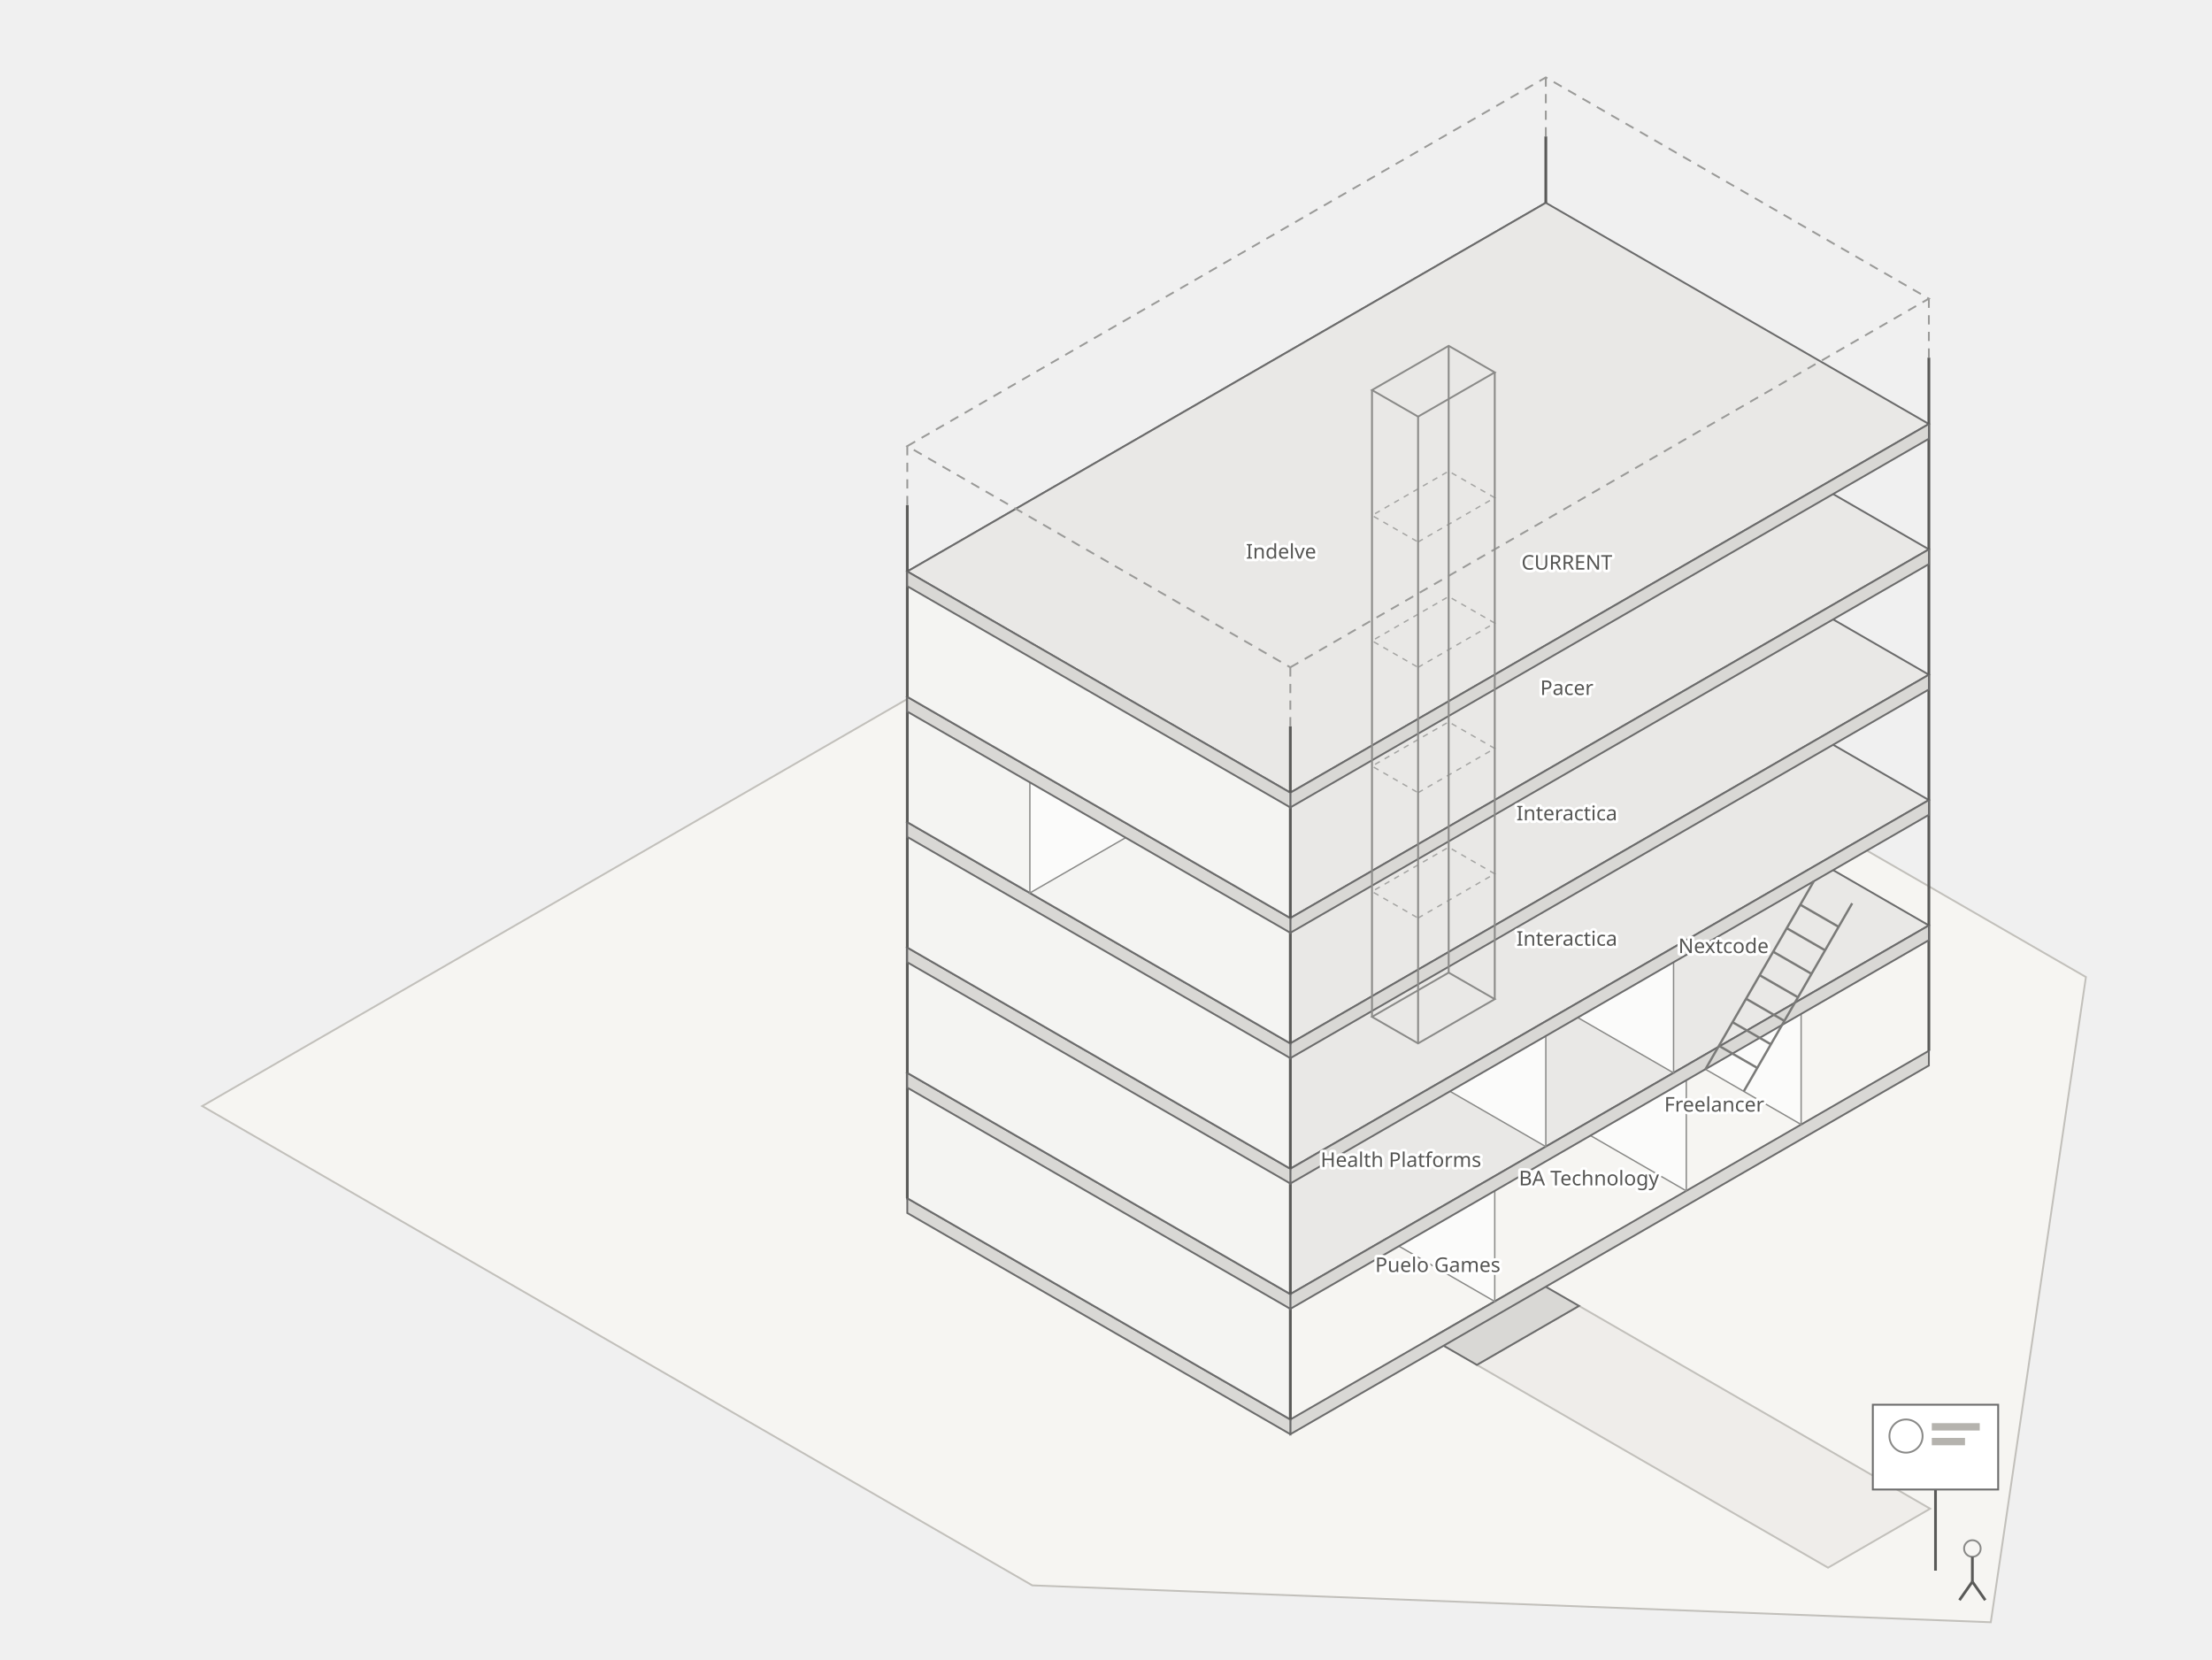
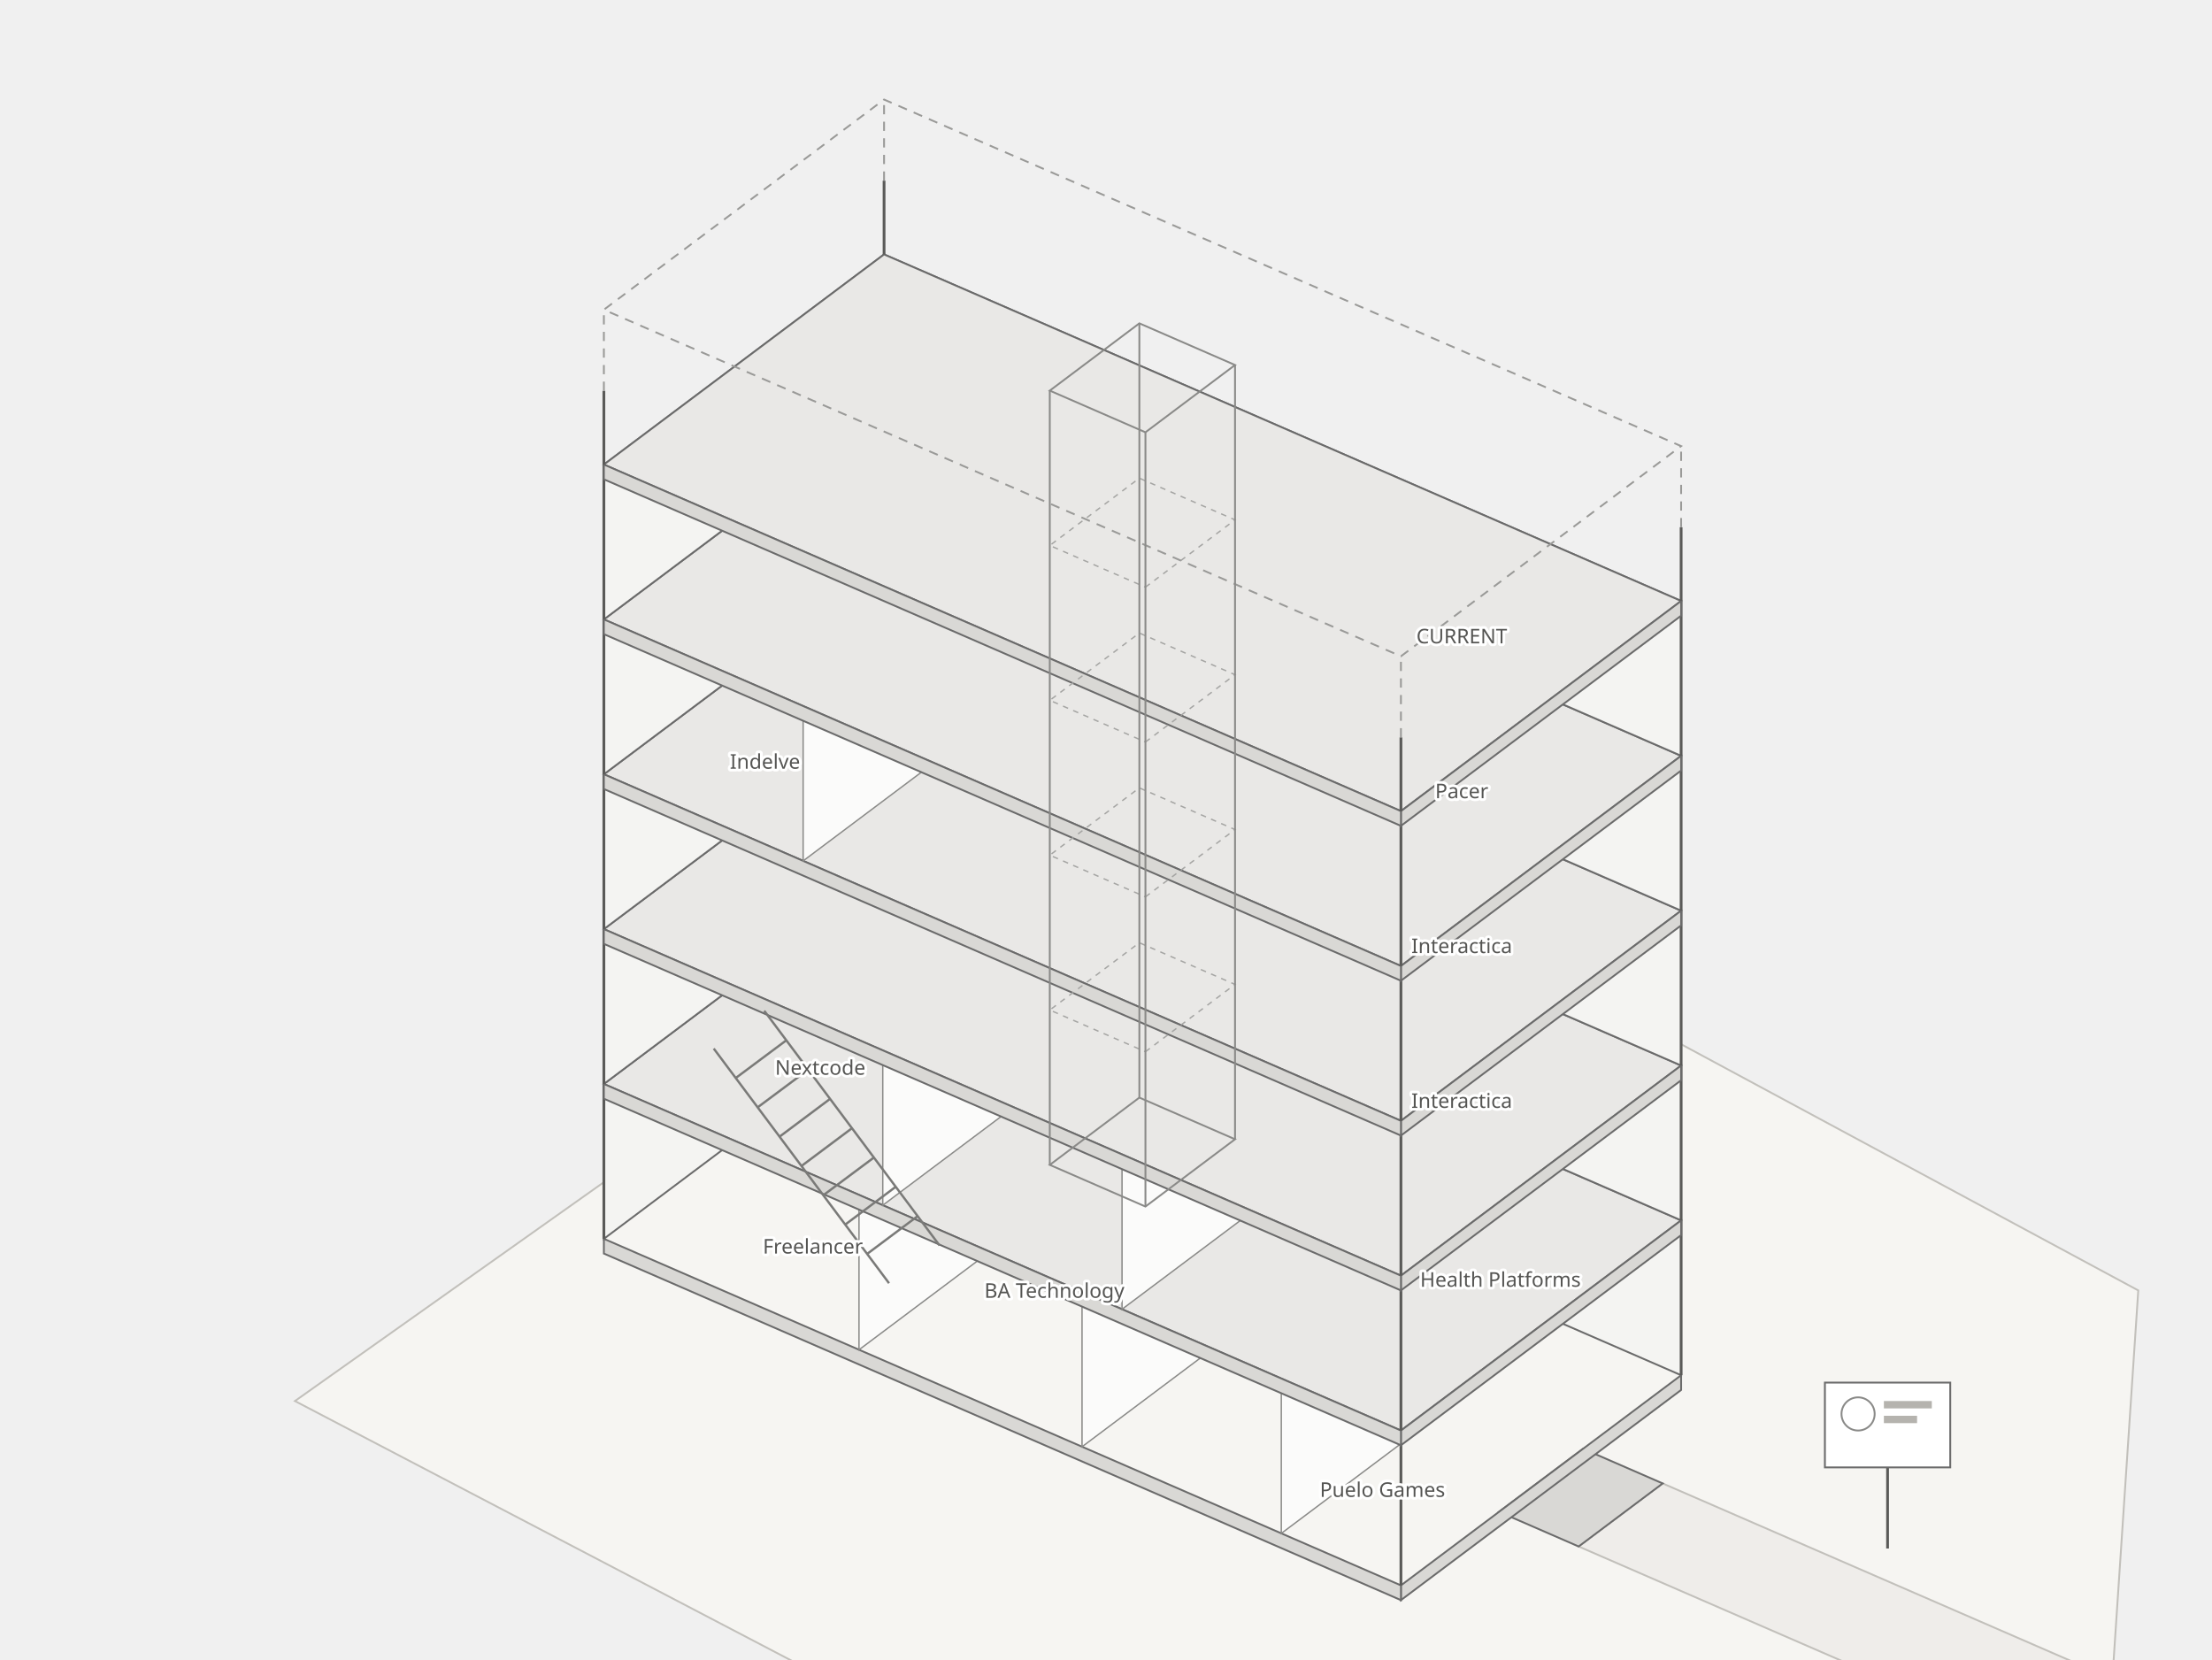
<svg xmlns="http://www.w3.org/2000/svg" viewBox="0 0 1200 900" role="img" aria-labelledby="diorama-title">
  <style>
    .dw-terrain { fill: #f6f5f2; stroke: #c2c0bb; stroke-width: 1; }
    .dw-path { fill: #efedea; stroke: #c2c0bb; stroke-width: 1; }
    .dw-sign { fill: #ffffff; stroke: #6b6b6b; stroke-width: 1; }
    .dw-wall { fill: #f4f4f2; stroke: #6b6b6b; stroke-width: 1; }
    .dw-slab { fill: #e9e8e6; stroke: #6b6b6b; stroke-width: 1; }
    .dw-slab-edge { fill: #d9d8d5; stroke: #6b6b6b; stroke-width: 1; }
    .dw-partition { fill: #fbfbfa; stroke: #8a8a88; stroke-width: 0.75; }
    .dw-column { fill: none; stroke: #5a5a58; stroke-width: 1.5; }
    .dw-shaft { fill: none; stroke: #8a8a88; stroke-width: 1; }
    .dw-shaft-dash { fill: none; stroke: #a5a5a3; stroke-width: 0.75; stroke-dasharray: 3 3; }
    .dw-stair { fill: none; stroke: #7a7a78; stroke-width: 1.25; }
    .dw-open { fill: none; stroke: #9a9a98; stroke-width: 1; stroke-dasharray: 5 4; }
    .dw-label {
      fill: #555553;
      stroke: #ffffff;
      stroke-width: 3px;
      paint-order: stroke;
      stroke-linejoin: round;
      font: 11px system-ui, sans-serif;
    }
  </style>
  <g id="terrain">
-     <path class="dw-terrain" d="M109.7,600 L681.3,270 L1131.6,530 L1080,880 L560,860 Z" />
+     <path class="dw-terrain" d="M160,760 L640,420 L1160,700 L1140,1000 L600,990 Z" />
  </g>
  <g id="path">
-     <path class="dw-path" d="M801.2,740.4 L856.6,708.4 L1047.1,818.4 L991.7,850.4 Z" />
+     <path class="dw-path" d="M856.4,838.9 L902.0,804.7 L1131.3,904.4 L1085.7,938.6 Z" />
  </g>
  <g id="entrance">
-     <path class="dw-slab-edge" d="M776.2,726 L831.6,694 L856.6,708.4 L801.2,740.4 Z" />
+     <path class="dw-slab-edge" d="M813.2,820.1 L858.8,785.9 L902.0,804.7 L856.4,838.9 Z" />
  </g>
  <g id="career-sign">
-     <line class="dw-column" x1="1050" y1="852" x2="1050" y2="806" />
-     <rect class="dw-sign" x="1016" y="762" width="68" height="46" />
-     <circle class="dw-shaft" cx="1034" cy="779" r="9" />
-     <rect x="1048" y="772" width="26" height="4" fill="#b5b3ae" />
-     <rect x="1048" y="780" width="18" height="4" fill="#b5b3ae" />
+     <line class="dw-column" x1="1024" y1="840" x2="1024" y2="794" />
+     <rect class="dw-sign" x="990" y="750" width="68" height="46" />
+     <circle class="dw-shaft" cx="1008" cy="767" r="9" />
+     <rect x="1022" y="760" width="26" height="4" fill="#b5b3ae" />
+     <rect x="1022" y="768" width="18" height="4" fill="#b5b3ae" />
  </g>
  <g id="building">
    <g id="floor-ground">
-       <path class="dw-slab-edge" d="M700,770 L1046.4,570 L1046.4,578 L700,778 Z" />
-       <path class="dw-slab-edge" d="M700,770 L492.2,650 L492.2,658 L700,778 Z" />
-       <path class="dw-wall" d="M492.2,650 L838.6,450 L838.6,382 L492.2,582 Z" />
-       <path class="dw-wall" d="M700,770 L492.2,650 L492.2,582 L700,702 Z" />
-       <path class="dw-partition" d="M810.9,706 L603.0,586 L603.0,518 L810.9,638 Z" />
-       <path class="dw-partition" d="M914.8,646 L706.9,526 L706.9,458 L914.8,578 Z" />
-       <path class="dw-partition" d="M977.1,610 L769.3,490 L769.3,422 L977.1,542 Z" />
-       <line class="dw-column" x1="700" y1="770" x2="700" y2="702" />
-       <line class="dw-column" x1="1046.4" y1="570" x2="1046.4" y2="502" />
-       <line class="dw-column" x1="492.2" y1="650" x2="492.2" y2="582" />
-       <line class="dw-column" x1="838.6" y1="450" x2="838.6" y2="382" />
+       <path class="dw-slab-edge" d="M760,860 L912,746 L912,754 L760,868 Z" />
+       <path class="dw-slab-edge" d="M760,860 L327.6,672 L327.6,680 L760,868 Z" />
+       <path class="dw-wall" d="M912,746 L479.6,558 L479.6,474 L912,662 Z" />
+       <path class="dw-wall" d="M327.6,672 L479.6,558 L479.6,474 L327.6,588 Z" />
+       <path class="dw-partition" d="M695.1,831.8 L847.1,717.8 L847.1,633.8 L695.1,747.8 Z" />
+       <path class="dw-partition" d="M587.0,784.8 L739.0,670.8 L739.0,586.8 L587.0,700.8 Z" />
+       <path class="dw-partition" d="M466.0,732.2 L618.0,618.2 L618.0,534.2 L466.0,648.2 Z" />
+       <line class="dw-column" x1="760" y1="860" x2="760" y2="776" />
+       <line class="dw-column" x1="912" y1="746" x2="912" y2="662" />
+       <line class="dw-column" x1="327.6" y1="672" x2="327.6" y2="588" />
+       <line class="dw-column" x1="479.6" y1="558" x2="479.6" y2="474" />
    </g>
    <g id="floor-01">
-       <path class="dw-slab" d="M700,702 L1046.4,502 L838.6,382 L492.2,582 Z" />
-       <path class="dw-slab-edge" d="M700,702 L1046.4,502 L1046.4,510 L700,710 Z" />
-       <path class="dw-slab-edge" d="M700,702 L492.2,582 L492.2,590 L700,710 Z" />
-       <path class="dw-wall" d="M492.2,582 L838.6,382 L838.6,314 L492.2,514 Z" />
-       <path class="dw-wall" d="M700,702 L492.2,582 L492.2,514 L700,634 Z" />
-       <path class="dw-partition" d="M838.6,622 L630.7,502 L630.7,434 L838.6,554 Z" />
-       <path class="dw-partition" d="M907.9,582 L700.0,462 L700.0,394 L907.9,514 Z" />
-       <line class="dw-column" x1="700" y1="702" x2="700" y2="634" />
-       <line class="dw-column" x1="1046.4" y1="502" x2="1046.4" y2="434" />
-       <line class="dw-column" x1="492.2" y1="582" x2="492.2" y2="514" />
-       <line class="dw-column" x1="838.6" y1="382" x2="838.6" y2="314" />
+       <path class="dw-slab" d="M760,776 L912,662 L479.6,474 L327.6,588 Z" />
+       <path class="dw-slab-edge" d="M760,776 L912,662 L912,670 L760,784 Z" />
+       <path class="dw-slab-edge" d="M760,776 L327.6,588 L327.6,596 L760,784 Z" />
+       <path class="dw-wall" d="M912,662 L479.6,474 L479.6,390 L912,578 Z" />
+       <path class="dw-wall" d="M327.6,588 L479.6,474 L479.6,390 L327.6,504 Z" />
+       <path class="dw-partition" d="M608.7,710.2 L760.7,596.2 L760.7,512.2 L608.7,626.2 Z" />
+       <path class="dw-partition" d="M478.9,653.8 L630.9,539.8 L630.9,455.8 L478.9,569.8 Z" />
+       <line class="dw-column" x1="760" y1="776" x2="760" y2="692" />
+       <line class="dw-column" x1="912" y1="662" x2="912" y2="578" />
+       <line class="dw-column" x1="327.6" y1="588" x2="327.6" y2="504" />
+       <line class="dw-column" x1="479.6" y1="474" x2="479.6" y2="390" />
    </g>
    <g id="floor-02">
-       <path class="dw-slab" d="M700,634 L1046.4,434 L838.6,314 L492.2,514 Z" />
-       <path class="dw-slab-edge" d="M700,634 L1046.4,434 L1046.4,442 L700,642 Z" />
-       <path class="dw-slab-edge" d="M700,634 L492.2,514 L492.2,522 L700,642 Z" />
-       <path class="dw-wall" d="M492.2,514 L838.6,314 L838.6,246 L492.2,446 Z" />
-       <path class="dw-wall" d="M700,634 L492.2,514 L492.2,446 L700,566 Z" />
-       <line class="dw-column" x1="700" y1="634" x2="700" y2="566" />
-       <line class="dw-column" x1="1046.4" y1="434" x2="1046.4" y2="366" />
-       <line class="dw-column" x1="492.2" y1="514" x2="492.2" y2="446" />
-       <line class="dw-column" x1="838.6" y1="314" x2="838.6" y2="246" />
+       <path class="dw-slab" d="M760,692 L912,578 L479.6,390 L327.6,504 Z" />
+       <path class="dw-slab-edge" d="M760,692 L912,578 L912,586 L760,700 Z" />
+       <path class="dw-slab-edge" d="M760,692 L327.6,504 L327.6,512 L760,700 Z" />
+       <path class="dw-wall" d="M912,578 L479.6,390 L479.6,306 L912,494 Z" />
+       <path class="dw-wall" d="M327.6,504 L479.6,390 L479.6,306 L327.6,420 Z" />
+       <line class="dw-column" x1="760" y1="692" x2="760" y2="608" />
+       <line class="dw-column" x1="912" y1="578" x2="912" y2="494" />
+       <line class="dw-column" x1="327.6" y1="504" x2="327.6" y2="420" />
+       <line class="dw-column" x1="479.6" y1="390" x2="479.6" y2="306" />
    </g>
    <g id="floor-03">
-       <path class="dw-slab" d="M700,566 L1046.4,366 L838.6,246 L492.2,446 Z" />
-       <path class="dw-slab-edge" d="M700,566 L1046.4,366 L1046.4,374 L700,574 Z" />
-       <path class="dw-slab-edge" d="M700,566 L492.2,446 L492.2,454 L700,574 Z" />
-       <path class="dw-wall" d="M492.2,446 L838.6,246 L838.6,178 L492.2,378 Z" />
-       <path class="dw-wall" d="M700,566 L492.2,446 L492.2,378 L700,498 Z" />
-       <path class="dw-partition" d="M558.7,484.4 L905.1,284.4 L905.1,216.4 L558.7,416.4 Z" />
-       <line class="dw-column" x1="700" y1="566" x2="700" y2="498" />
-       <line class="dw-column" x1="1046.4" y1="366" x2="1046.4" y2="298" />
-       <line class="dw-column" x1="492.2" y1="446" x2="492.2" y2="378" />
-       <line class="dw-column" x1="838.6" y1="246" x2="838.6" y2="178" />
+       <path class="dw-slab" d="M760,608 L912,494 L479.6,306 L327.6,420 Z" />
+       <path class="dw-slab-edge" d="M760,608 L912,494 L912,502 L760,616 Z" />
+       <path class="dw-slab-edge" d="M760,608 L327.6,420 L327.6,428 L760,616 Z" />
+       <path class="dw-wall" d="M912,494 L479.6,306 L479.6,222 L912,410 Z" />
+       <path class="dw-wall" d="M327.6,420 L479.6,306 L479.6,222 L327.6,336 Z" />
+       <path class="dw-partition" d="M435.7,467.0 L587.7,353.0 L587.7,269.0 L435.7,383.0 Z" />
+       <line class="dw-column" x1="760" y1="608" x2="760" y2="524" />
+       <line class="dw-column" x1="912" y1="494" x2="912" y2="410" />
+       <line class="dw-column" x1="327.6" y1="420" x2="327.6" y2="336" />
+       <line class="dw-column" x1="479.6" y1="306" x2="479.6" y2="222" />
    </g>
    <g id="floor-04">
-       <path class="dw-slab" d="M700,498 L1046.4,298 L838.6,178 L492.2,378 Z" />
-       <path class="dw-slab-edge" d="M700,498 L1046.4,298 L1046.4,306 L700,506 Z" />
-       <path class="dw-slab-edge" d="M700,498 L492.2,378 L492.2,386 L700,506 Z" />
-       <path class="dw-wall" d="M492.2,378 L838.6,178 L838.6,110 L492.2,310 Z" />
-       <path class="dw-wall" d="M700,498 L492.2,378 L492.2,310 L700,430 Z" />
-       <line class="dw-column" x1="700" y1="498" x2="700" y2="430" />
-       <line class="dw-column" x1="1046.4" y1="298" x2="1046.4" y2="230" />
-       <line class="dw-column" x1="492.2" y1="378" x2="492.2" y2="310" />
-       <line class="dw-column" x1="838.6" y1="178" x2="838.6" y2="110" />
+       <path class="dw-slab" d="M760,524 L912,410 L479.6,222 L327.6,336 Z" />
+       <path class="dw-slab-edge" d="M760,524 L912,410 L912,418 L760,532 Z" />
+       <path class="dw-slab-edge" d="M760,524 L327.6,336 L327.6,344 L760,532 Z" />
+       <path class="dw-wall" d="M912,410 L479.6,222 L479.6,138 L912,326 Z" />
+       <path class="dw-wall" d="M327.6,336 L479.6,222 L479.6,138 L327.6,252 Z" />
+       <line class="dw-column" x1="760" y1="524" x2="760" y2="440" />
+       <line class="dw-column" x1="912" y1="410" x2="912" y2="326" />
+       <line class="dw-column" x1="327.6" y1="336" x2="327.6" y2="252" />
+       <line class="dw-column" x1="479.6" y1="222" x2="479.6" y2="138" />
    </g>
    <g id="floor-05">
-       <path class="dw-slab" d="M700,430 L1046.4,230 L838.6,110 L492.2,310 Z" />
-       <path class="dw-slab-edge" d="M700,430 L1046.4,230 L1046.4,238 L700,438 Z" />
-       <path class="dw-slab-edge" d="M700,430 L492.2,310 L492.2,318 L700,438 Z" />
-       <line class="dw-column" x1="700" y1="430" x2="700" y2="394" />
-       <line class="dw-column" x1="1046.4" y1="230" x2="1046.4" y2="194" />
-       <line class="dw-column" x1="492.2" y1="310" x2="492.2" y2="274" />
-       <line class="dw-column" x1="838.6" y1="110" x2="838.6" y2="74" />
-       <line class="dw-open" x1="700" y1="394" x2="700" y2="362" />
-       <line class="dw-open" x1="1046.4" y1="194" x2="1046.4" y2="162" />
-       <line class="dw-open" x1="492.2" y1="274" x2="492.2" y2="242" />
-       <line class="dw-open" x1="838.6" y1="74" x2="838.6" y2="42" />
-       <path class="dw-open" d="M700,362 L1046.4,162 L838.6,42 L492.2,242 Z" />
+       <path class="dw-slab" d="M760,440 L912,326 L479.6,138 L327.6,252 Z" />
+       <path class="dw-slab-edge" d="M760,440 L912,326 L912,334 L760,448 Z" />
+       <path class="dw-slab-edge" d="M760,440 L327.6,252 L327.6,260 L760,448 Z" />
+       <line class="dw-column" x1="760" y1="440" x2="760" y2="400" />
+       <line class="dw-column" x1="912" y1="326" x2="912" y2="286" />
+       <line class="dw-column" x1="327.6" y1="252" x2="327.6" y2="212" />
+       <line class="dw-column" x1="479.6" y1="138" x2="479.6" y2="98" />
+       <line class="dw-open" x1="760" y1="400" x2="760" y2="356" />
+       <line class="dw-open" x1="912" y1="286" x2="912" y2="242" />
+       <line class="dw-open" x1="327.6" y1="212" x2="327.6" y2="168" />
+       <line class="dw-open" x1="479.6" y1="98" x2="479.6" y2="54" />
+       <path class="dw-open" d="M760,356 L912,242 L479.6,54 L327.6,168 Z" />
    </g>
    <g id="staircase">
-       <line class="dw-stair" x1="946.0" y1="592" x2="1004.8" y2="490" />
-       <line class="dw-stair" x1="925.2" y1="580" x2="984.0" y2="478" />
-       <line class="dw-stair" x1="953.3" y1="579.3" x2="932.5" y2="567.3" />
-       <line class="dw-stair" x1="960.7" y1="566.5" x2="939.9" y2="554.5" />
-       <line class="dw-stair" x1="968.0" y1="553.8" x2="947.3" y2="541.8" />
-       <line class="dw-stair" x1="975.4" y1="541.0" x2="954.6" y2="529.0" />
-       <line class="dw-stair" x1="982.8" y1="528.3" x2="962.0" y2="516.3" />
-       <line class="dw-stair" x1="990.1" y1="515.5" x2="969.3" y2="503.5" />
-       <line class="dw-stair" x1="997.5" y1="502.8" x2="976.7" y2="490.8" />
+       <line class="dw-stair" x1="482.3" y1="696.1" x2="387.2" y2="568.8" />
+       <line class="dw-stair" x1="509.7" y1="675.6" x2="414.6" y2="548.3" />
+       <line class="dw-stair" x1="470.4" y1="680.2" x2="497.8" y2="659.7" />
+       <line class="dw-stair" x1="458.5" y1="664.3" x2="485.9" y2="643.8" />
+       <line class="dw-stair" x1="446.6" y1="648.4" x2="474.1" y2="627.9" />
+       <line class="dw-stair" x1="434.8" y1="632.5" x2="462.2" y2="612.0" />
+       <line class="dw-stair" x1="422.9" y1="616.6" x2="450.3" y2="596.1" />
+       <line class="dw-stair" x1="411.0" y1="600.7" x2="438.5" y2="580.2" />
+       <line class="dw-stair" x1="399.1" y1="584.8" x2="426.6" y2="564.3" />
    </g>
    <g id="elevator">
-       <path class="dw-shaft" d="M769.3,566 L810.9,542 L785.9,527.6 L744.3,551.6 Z" />
-       <path class="dw-shaft-dash" d="M769.3,498 L810.9,474 L785.9,459.6 L744.3,483.6 Z" />
-       <path class="dw-shaft-dash" d="M769.3,430 L810.9,406 L785.9,391.6 L744.3,415.6 Z" />
-       <path class="dw-shaft-dash" d="M769.3,362 L810.9,338 L785.9,323.6 L744.3,347.6 Z" />
-       <path class="dw-shaft-dash" d="M769.3,294 L810.9,270 L785.9,255.6 L744.3,279.6 Z" />
-       <line class="dw-shaft" x1="769.3" y1="566" x2="769.3" y2="226" />
-       <line class="dw-shaft" x1="810.9" y1="542" x2="810.9" y2="202" />
-       <line class="dw-shaft" x1="785.9" y1="527.6" x2="785.9" y2="187.6" />
-       <line class="dw-shaft" x1="744.3" y1="551.6" x2="744.3" y2="211.6" />
-       <path class="dw-shaft" d="M769.3,226 L810.9,202 L785.9,187.6 L744.3,211.6 Z" />
+       <path class="dw-shaft" d="M621.4,654.5 L670.0,618.0 L618.1,595.4 L569.5,631.9 Z" />
+       <path class="dw-shaft-dash" d="M621.4,570.5 L670.0,534.0 L618.1,511.4 L569.5,547.9 Z" />
+       <path class="dw-shaft-dash" d="M621.4,486.5 L670.0,450.0 L618.1,427.4 L569.5,463.9 Z" />
+       <path class="dw-shaft-dash" d="M621.4,402.5 L670.0,366.0 L618.1,343.4 L569.5,379.9 Z" />
+       <path class="dw-shaft-dash" d="M621.4,318.5 L670.0,282.0 L618.1,259.4 L569.5,295.9 Z" />
+       <line class="dw-shaft" x1="621.4" y1="654.5" x2="621.4" y2="234.5" />
+       <line class="dw-shaft" x1="670.0" y1="618.0" x2="670.0" y2="198.0" />
+       <line class="dw-shaft" x1="618.1" y1="595.4" x2="618.1" y2="175.4" />
+       <line class="dw-shaft" x1="569.5" y1="631.9" x2="569.5" y2="211.9" />
+       <path class="dw-shaft" d="M621.4,234.5 L670.0,198.0 L618.1,175.4 L569.5,211.9 Z" />
    </g>
  </g>
-   <g id="viewer">
-     <circle class="dw-shaft" cx="1070" cy="840" r="4.5" />
-     <line class="dw-column" x1="1070" y1="844.5" x2="1070" y2="858" />
-     <line class="dw-column" x1="1070" y1="858" x2="1063" y2="868" />
-     <line class="dw-column" x1="1070" y1="858" x2="1077" y2="868" />
-   </g>
  <g id="labels">
-     <text class="dw-label" x="780" y="690" text-anchor="middle">Puelo Games</text>
-     <text class="dw-label" x="862" y="643" text-anchor="middle">BA Technology</text>
-     <text class="dw-label" x="930" y="603" text-anchor="middle">Freelancer</text>
-     <text class="dw-label" x="760" y="633" text-anchor="middle">Health Platforms</text>
-     <text class="dw-label" x="935" y="517" text-anchor="middle">Nextcode</text>
-     <text class="dw-label" x="850" y="513" text-anchor="middle">Interactica</text>
-     <text class="dw-label" x="850" y="445" text-anchor="middle">Interactica</text>
-     <text class="dw-label" x="695" y="303" text-anchor="middle">Indelve</text>
-     <text class="dw-label" x="850" y="377" text-anchor="middle">Pacer</text>
-     <text class="dw-label" x="850" y="309" text-anchor="middle">CURRENT</text>
+     <text class="dw-label" x="750" y="812" text-anchor="middle">Puelo Games</text>
+     <text class="dw-label" x="572" y="704" text-anchor="middle">BA Technology</text>
+     <text class="dw-label" x="441" y="680" text-anchor="middle">Freelancer</text>
+     <text class="dw-label" x="814" y="698" text-anchor="middle">Health Platforms</text>
+     <text class="dw-label" x="445" y="583" text-anchor="middle">Nextcode</text>
+     <text class="dw-label" x="793" y="601" text-anchor="middle">Interactica</text>
+     <text class="dw-label" x="793" y="517" text-anchor="middle">Interactica</text>
+     <text class="dw-label" x="415" y="417" text-anchor="middle">Indelve</text>
+     <text class="dw-label" x="793" y="433" text-anchor="middle">Pacer</text>
+     <text class="dw-label" x="793" y="349" text-anchor="middle">CURRENT</text>
  </g>
</svg>
